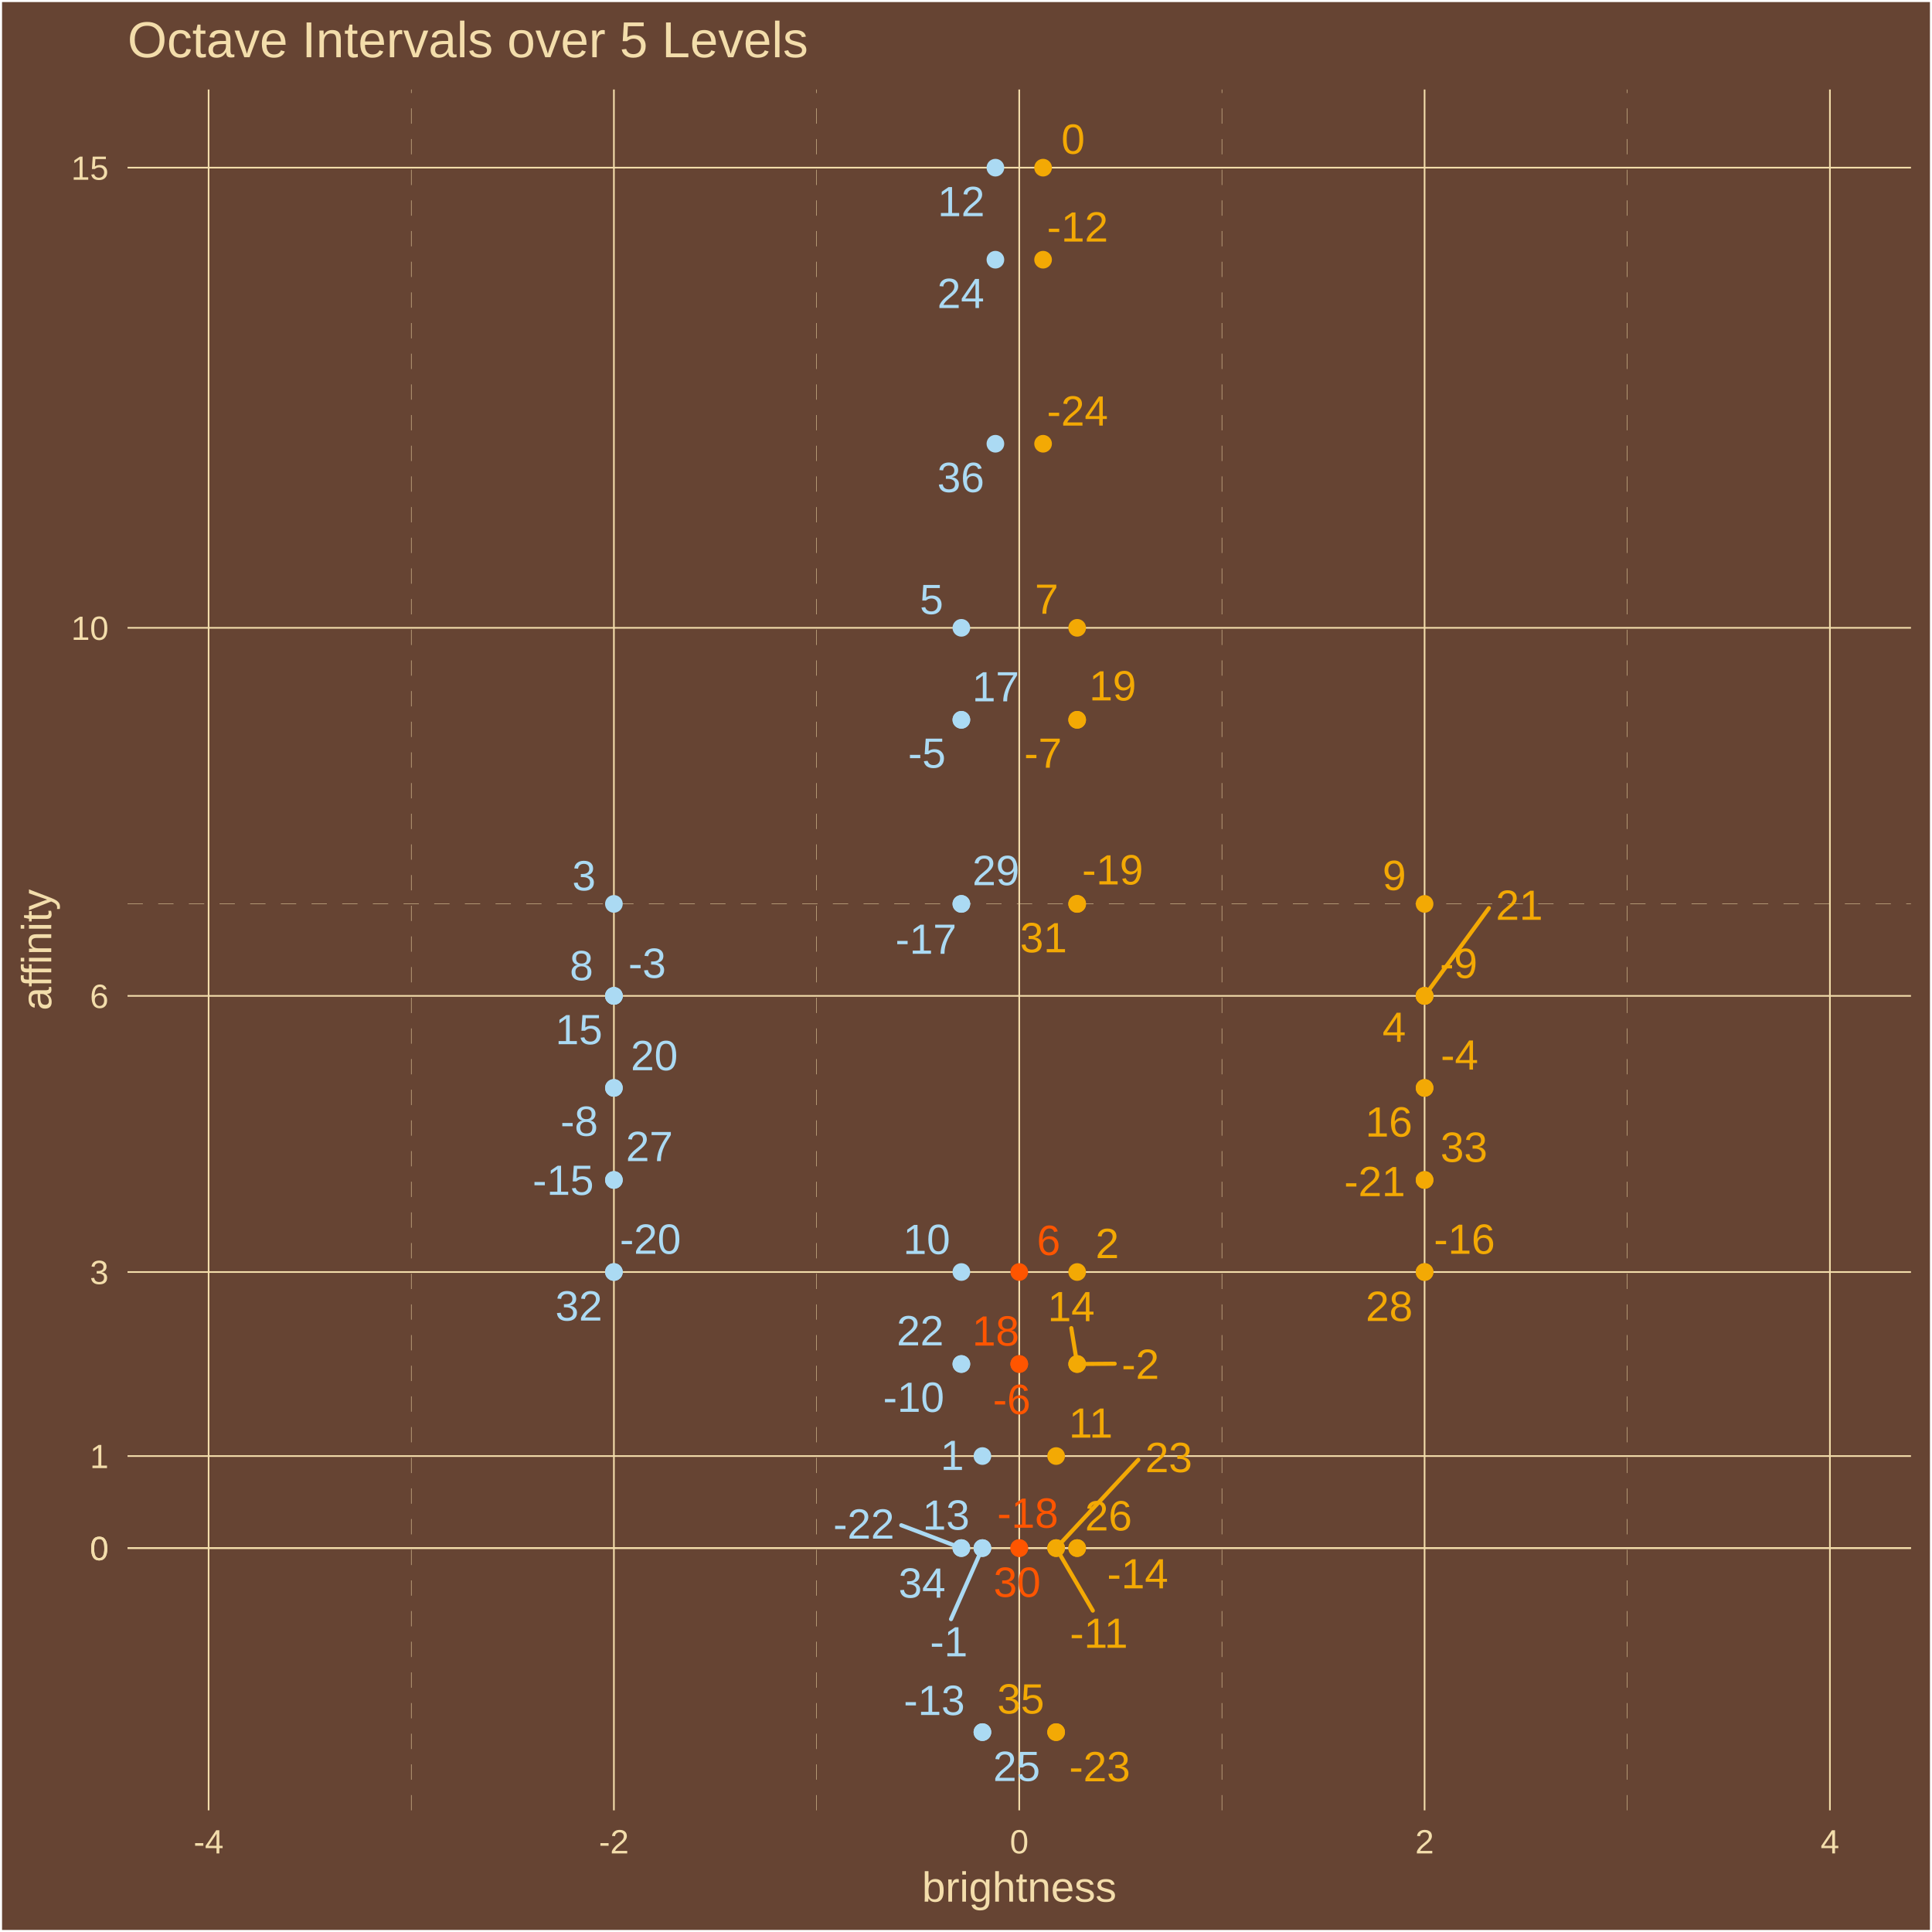
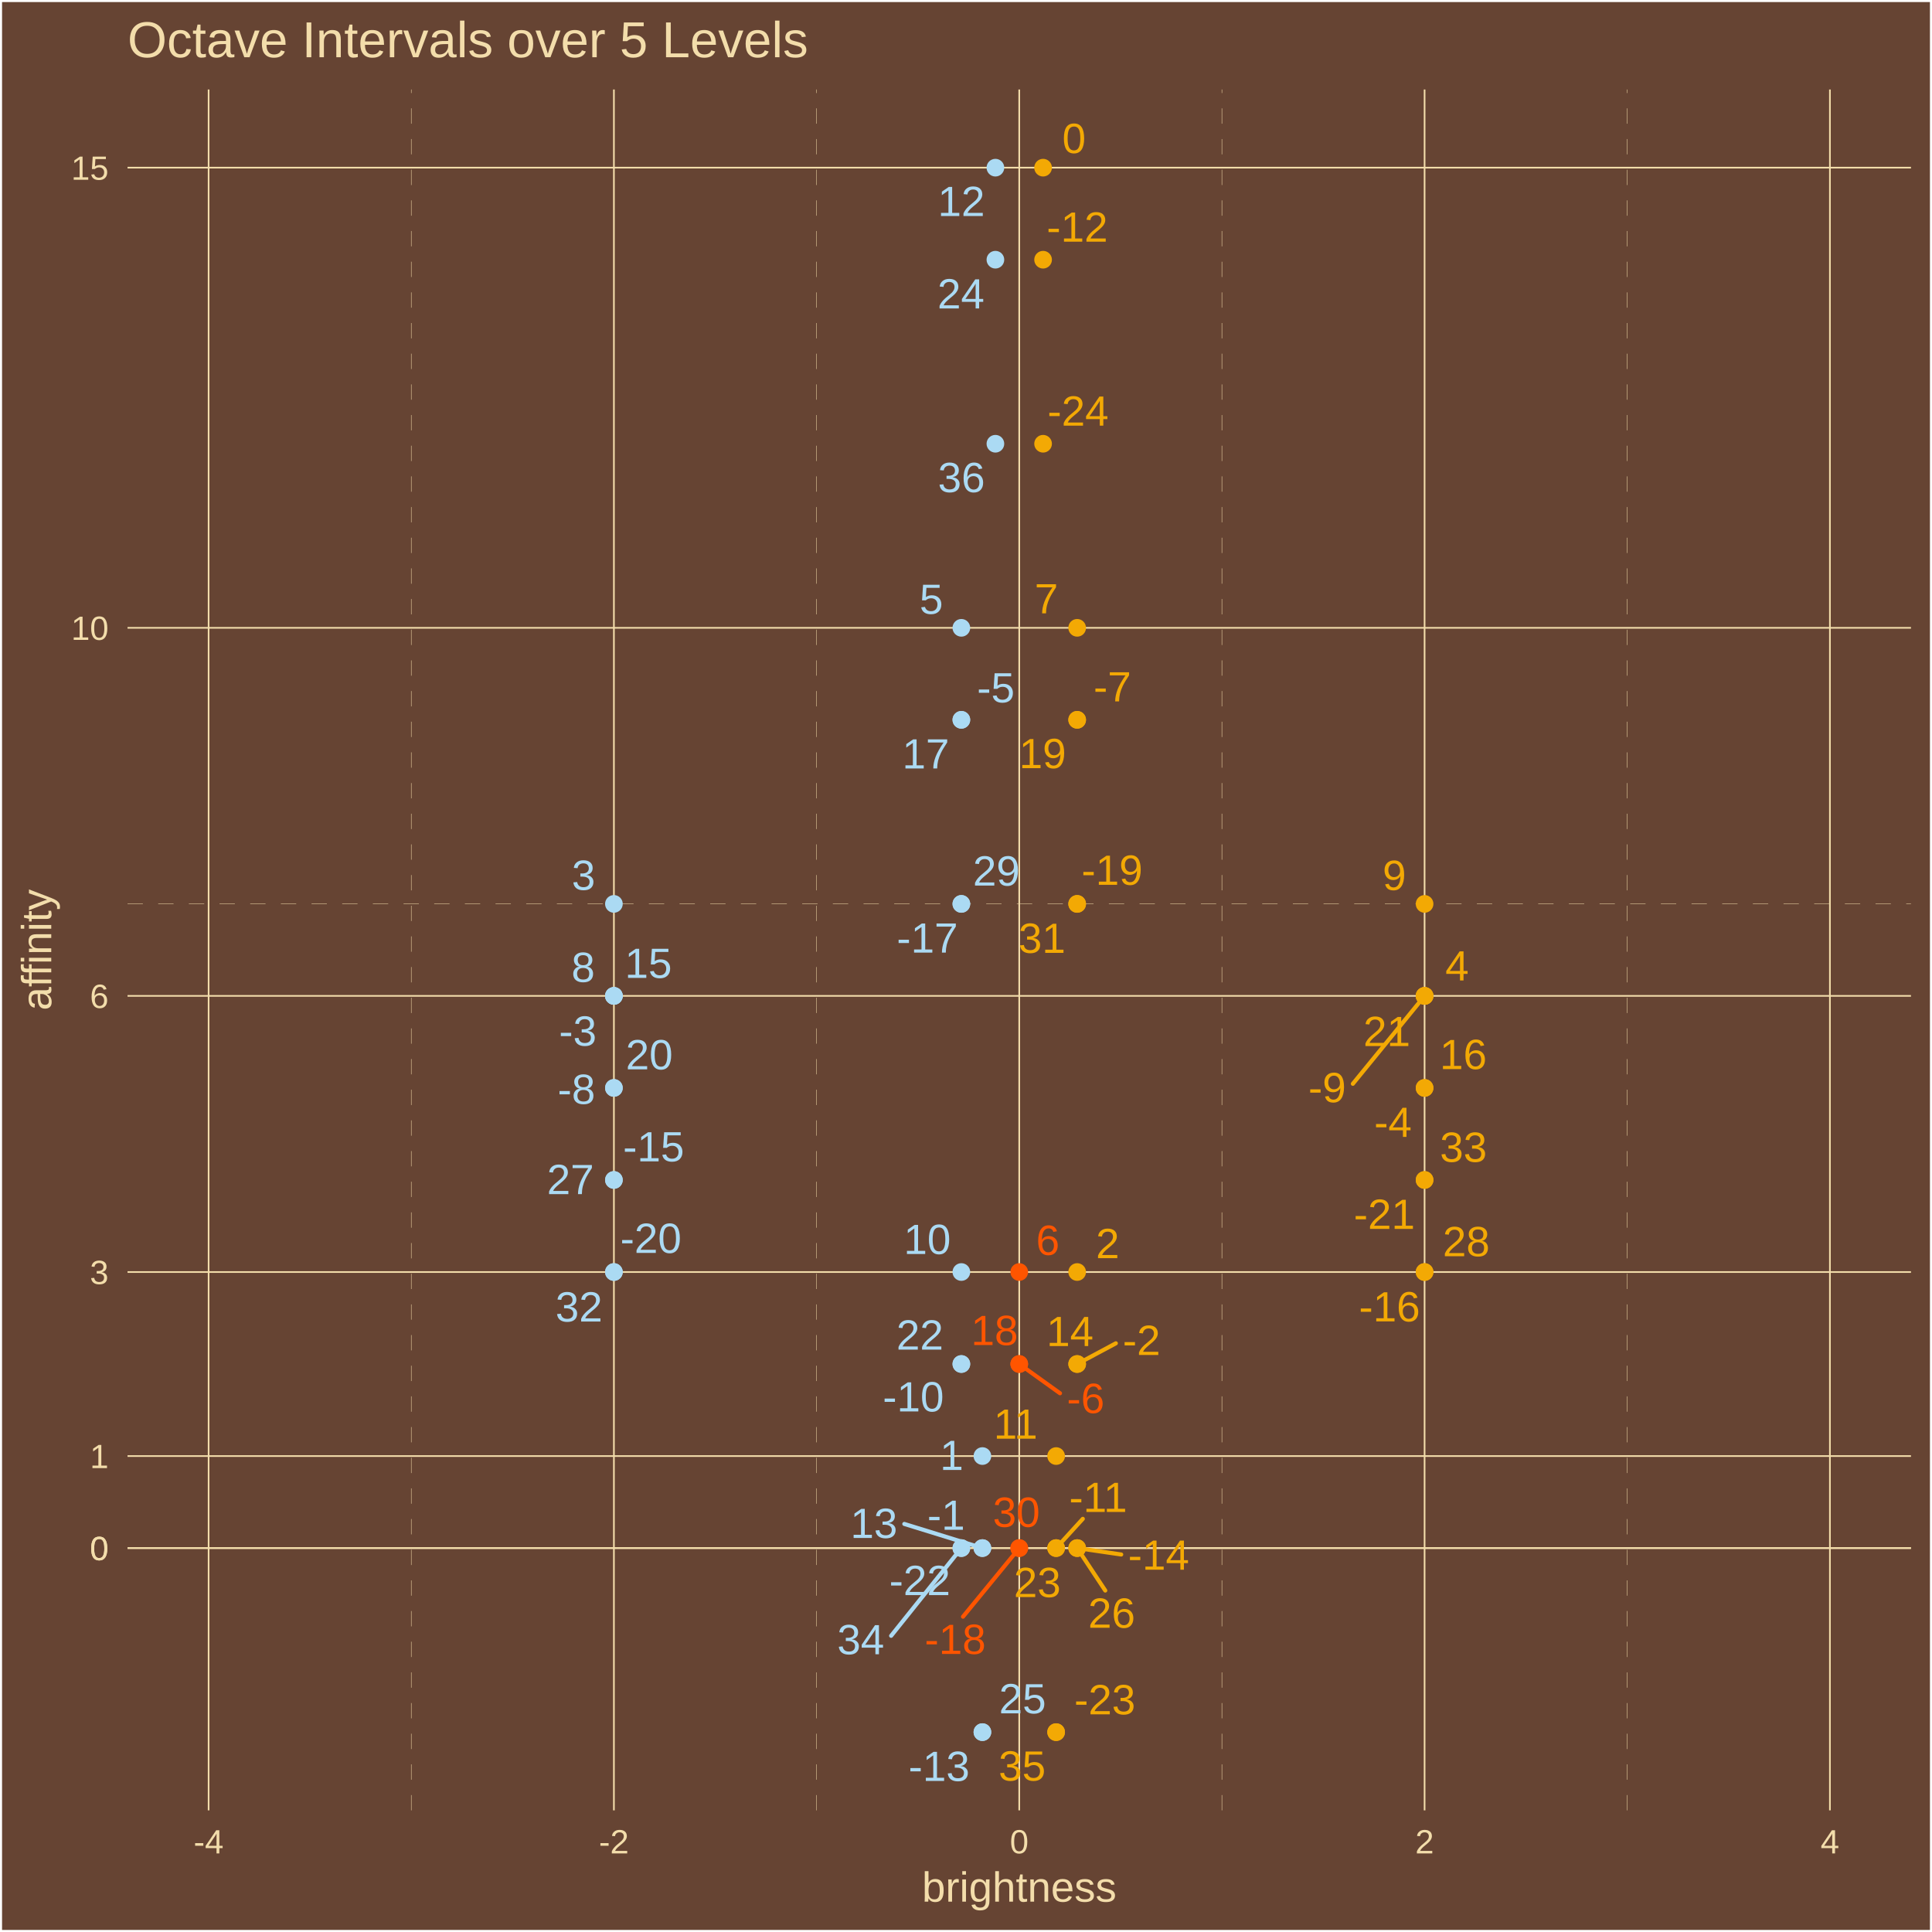
<svg xmlns="http://www.w3.org/2000/svg" class="svglite" width="504.00pt" height="504.00pt" viewBox="0 0 504.00 504.00">
  <defs>
    <style type="text/css">
    .svglite line, .svglite polyline, .svglite polygon, .svglite path, .svglite rect, .svglite circle {
      fill: none;
      stroke: #000000;
      stroke-linecap: round;
      stroke-linejoin: round;
      stroke-miterlimit: 10.00;
    }
    .svglite text {
      white-space: pre;
    }
  </style>
  </defs>
  <rect width="100%" height="100%" style="stroke: none; fill: #664433;" />
  <defs>
    <clipPath id="cpMC4wMHw1MDQuMDB8MC4wMHw1MDQuMDA=">
      <rect x="0.00" y="0.00" width="504.00" height="504.00" />
    </clipPath>
  </defs>
  <g clip-path="url(#cpMC4wMHw1MDQuMDB8MC4wMHw1MDQuMDA=)">
    <rect x="0.00" y="0" width="504.00" height="504.00" style="stroke-width: 1.07; stroke: #FFFFFF; fill: #664433;" />
  </g>
  <defs>
    <clipPath id="cpMzMuMjd8NDk4LjUyfDIzLjM0fDQ3Mi4yNw==">
      <rect x="33.27" y="23.34" width="465.25" height="448.93" />
    </clipPath>
  </defs>
  <g clip-path="url(#cpMzMuMjd8NDk4LjUyfDIzLjM0fDQ3Mi4yNw==)">
    <rect x="33.27" y="23.34" width="465.25" height="448.93" style="stroke-width: 1.07; stroke: none; fill: #664433;" />
    <polyline points="33.27,235.80 498.52,235.80 " style="stroke-width: 0.11; stroke: #F3DDAB; stroke-dasharray: 4.00,4.00; stroke-linecap: butt;" />
    <polyline points="107.29,472.27 107.29,23.34 " style="stroke-width: 0.11; stroke: #F3DDAB; stroke-dasharray: 4.00,4.00; stroke-linecap: butt;" />
    <polyline points="213.02,472.27 213.02,23.34 " style="stroke-width: 0.11; stroke: #F3DDAB; stroke-dasharray: 4.00,4.00; stroke-linecap: butt;" />
    <polyline points="318.76,472.27 318.76,23.34 " style="stroke-width: 0.11; stroke: #F3DDAB; stroke-dasharray: 4.00,4.00; stroke-linecap: butt;" />
    <polyline points="424.50,472.27 424.50,23.34 " style="stroke-width: 0.11; stroke: #F3DDAB; stroke-dasharray: 4.00,4.00; stroke-linecap: butt;" />
    <polyline points="33.27,403.85 498.52,403.85 " style="stroke-width: 0.43; stroke: #F3DDAB; stroke-linecap: butt;" />
    <polyline points="33.27,403.85 498.52,403.85 " style="stroke-width: 0.43; stroke: #F3DDAB; stroke-linecap: butt;" />
    <polyline points="33.27,379.84 498.52,379.84 " style="stroke-width: 0.43; stroke: #F3DDAB; stroke-linecap: butt;" />
    <polyline points="33.27,331.83 498.52,331.83 " style="stroke-width: 0.43; stroke: #F3DDAB; stroke-linecap: butt;" />
    <polyline points="33.27,259.80 498.52,259.80 " style="stroke-width: 0.43; stroke: #F3DDAB; stroke-linecap: butt;" />
    <polyline points="33.27,163.78 498.52,163.78 " style="stroke-width: 0.43; stroke: #F3DDAB; stroke-linecap: butt;" />
    <polyline points="33.27,43.74 498.52,43.74 " style="stroke-width: 0.43; stroke: #F3DDAB; stroke-linecap: butt;" />
    <polyline points="54.42,472.27 54.42,23.34 " style="stroke-width: 0.43; stroke: #F3DDAB; stroke-linecap: butt;" />
    <polyline points="160.15,472.27 160.15,23.34 " style="stroke-width: 0.43; stroke: #F3DDAB; stroke-linecap: butt;" />
    <polyline points="265.89,472.27 265.89,23.34 " style="stroke-width: 0.43; stroke: #F3DDAB; stroke-linecap: butt;" />
    <polyline points="371.63,472.27 371.63,23.34 " style="stroke-width: 0.43; stroke: #F3DDAB; stroke-linecap: butt;" />
    <polyline points="477.37,472.27 477.37,23.34 " style="stroke-width: 0.43; stroke: #F3DDAB; stroke-linecap: butt;" />
    <circle cx="272.11" cy="115.76" r="1.95" style="stroke-width: 0.71; stroke: #F3A904; fill: #F3A904;" />
    <circle cx="275.51" cy="451.86" r="1.95" style="stroke-width: 0.71; stroke: #F3A904; fill: #F3A904;" />
    <circle cx="250.79" cy="403.85" r="1.95" style="stroke-width: 0.71; stroke: #ABDAF3; fill: #ABDAF3;" />
    <circle cx="371.63" cy="307.82" r="1.95" style="stroke-width: 0.71; stroke: #F3A904; fill: #F3A904;" />
    <circle cx="160.15" cy="331.83" r="1.95" style="stroke-width: 0.71; stroke: #ABDAF3; fill: #ABDAF3;" />
    <circle cx="281.00" cy="235.80" r="1.95" style="stroke-width: 0.71; stroke: #F3A904; fill: #F3A904;" />
    <circle cx="265.89" cy="403.85" r="1.95" style="stroke-width: 0.71; stroke: #FF5500; fill: #FF5500;" />
    <circle cx="250.79" cy="235.80" r="1.95" style="stroke-width: 0.71; stroke: #ABDAF3; fill: #ABDAF3;" />
    <circle cx="371.63" cy="331.83" r="1.95" style="stroke-width: 0.71; stroke: #F3A904; fill: #F3A904;" />
    <circle cx="160.15" cy="307.82" r="1.95" style="stroke-width: 0.71; stroke: #ABDAF3; fill: #ABDAF3;" />
    <circle cx="281.00" cy="403.85" r="1.95" style="stroke-width: 0.71; stroke: #F3A904; fill: #F3A904;" />
    <circle cx="256.28" cy="451.86" r="1.95" style="stroke-width: 0.71; stroke: #ABDAF3; fill: #ABDAF3;" />
    <circle cx="272.11" cy="67.75" r="1.95" style="stroke-width: 0.71; stroke: #F3A904; fill: #F3A904;" />
    <circle cx="275.51" cy="403.85" r="1.95" style="stroke-width: 0.71; stroke: #F3A904; fill: #F3A904;" />
    <circle cx="250.79" cy="355.83" r="1.95" style="stroke-width: 0.71; stroke: #ABDAF3; fill: #ABDAF3;" />
    <circle cx="371.63" cy="259.80" r="1.95" style="stroke-width: 0.71; stroke: #F3A904; fill: #F3A904;" />
    <circle cx="160.15" cy="283.81" r="1.95" style="stroke-width: 0.71; stroke: #ABDAF3; fill: #ABDAF3;" />
    <circle cx="281.00" cy="187.78" r="1.95" style="stroke-width: 0.71; stroke: #F3A904; fill: #F3A904;" />
    <circle cx="265.89" cy="355.83" r="1.95" style="stroke-width: 0.71; stroke: #FF5500; fill: #FF5500;" />
    <circle cx="250.79" cy="187.78" r="1.95" style="stroke-width: 0.71; stroke: #ABDAF3; fill: #ABDAF3;" />
    <circle cx="371.63" cy="283.81" r="1.95" style="stroke-width: 0.71; stroke: #F3A904; fill: #F3A904;" />
    <circle cx="160.15" cy="259.80" r="1.95" style="stroke-width: 0.71; stroke: #ABDAF3; fill: #ABDAF3;" />
    <circle cx="281.00" cy="355.83" r="1.95" style="stroke-width: 0.71; stroke: #F3A904; fill: #F3A904;" />
    <circle cx="256.28" cy="403.85" r="1.95" style="stroke-width: 0.71; stroke: #ABDAF3; fill: #ABDAF3;" />
    <circle cx="272.11" cy="43.74" r="1.95" style="stroke-width: 0.71; stroke: #F3A904; fill: #F3A904;" />
    <circle cx="256.28" cy="379.84" r="1.95" style="stroke-width: 0.71; stroke: #ABDAF3; fill: #ABDAF3;" />
    <circle cx="281.00" cy="331.83" r="1.95" style="stroke-width: 0.71; stroke: #F3A904; fill: #F3A904;" />
    <circle cx="160.15" cy="235.80" r="1.95" style="stroke-width: 0.71; stroke: #ABDAF3; fill: #ABDAF3;" />
    <circle cx="371.63" cy="259.80" r="1.95" style="stroke-width: 0.71; stroke: #F3A904; fill: #F3A904;" />
    <circle cx="250.79" cy="163.78" r="1.95" style="stroke-width: 0.71; stroke: #ABDAF3; fill: #ABDAF3;" />
    <circle cx="265.89" cy="331.83" r="1.95" style="stroke-width: 0.71; stroke: #FF5500; fill: #FF5500;" />
    <circle cx="281.00" cy="163.78" r="1.95" style="stroke-width: 0.71; stroke: #F3A904; fill: #F3A904;" />
    <circle cx="160.15" cy="259.80" r="1.95" style="stroke-width: 0.71; stroke: #ABDAF3; fill: #ABDAF3;" />
    <circle cx="371.63" cy="235.80" r="1.95" style="stroke-width: 0.71; stroke: #F3A904; fill: #F3A904;" />
    <circle cx="250.79" cy="331.83" r="1.95" style="stroke-width: 0.71; stroke: #ABDAF3; fill: #ABDAF3;" />
    <circle cx="275.51" cy="379.84" r="1.95" style="stroke-width: 0.71; stroke: #F3A904; fill: #F3A904;" />
    <circle cx="259.67" cy="43.74" r="1.95" style="stroke-width: 0.71; stroke: #ABDAF3; fill: #ABDAF3;" />
    <circle cx="256.28" cy="403.85" r="1.95" style="stroke-width: 0.71; stroke: #ABDAF3; fill: #ABDAF3;" />
    <circle cx="281.00" cy="355.83" r="1.95" style="stroke-width: 0.71; stroke: #F3A904; fill: #F3A904;" />
    <circle cx="160.15" cy="259.80" r="1.95" style="stroke-width: 0.71; stroke: #ABDAF3; fill: #ABDAF3;" />
    <circle cx="371.63" cy="283.81" r="1.95" style="stroke-width: 0.71; stroke: #F3A904; fill: #F3A904;" />
    <circle cx="250.79" cy="187.78" r="1.95" style="stroke-width: 0.71; stroke: #ABDAF3; fill: #ABDAF3;" />
    <circle cx="265.89" cy="355.83" r="1.95" style="stroke-width: 0.71; stroke: #FF5500; fill: #FF5500;" />
    <circle cx="281.00" cy="187.78" r="1.95" style="stroke-width: 0.71; stroke: #F3A904; fill: #F3A904;" />
    <circle cx="160.15" cy="283.81" r="1.95" style="stroke-width: 0.71; stroke: #ABDAF3; fill: #ABDAF3;" />
    <circle cx="371.63" cy="259.80" r="1.95" style="stroke-width: 0.71; stroke: #F3A904; fill: #F3A904;" />
    <circle cx="250.79" cy="355.83" r="1.95" style="stroke-width: 0.71; stroke: #ABDAF3; fill: #ABDAF3;" />
    <circle cx="275.51" cy="403.85" r="1.95" style="stroke-width: 0.71; stroke: #F3A904; fill: #F3A904;" />
    <circle cx="259.67" cy="67.75" r="1.95" style="stroke-width: 0.71; stroke: #ABDAF3; fill: #ABDAF3;" />
    <circle cx="256.28" cy="451.86" r="1.95" style="stroke-width: 0.71; stroke: #ABDAF3; fill: #ABDAF3;" />
    <circle cx="281.00" cy="403.85" r="1.95" style="stroke-width: 0.71; stroke: #F3A904; fill: #F3A904;" />
    <circle cx="160.15" cy="307.82" r="1.95" style="stroke-width: 0.71; stroke: #ABDAF3; fill: #ABDAF3;" />
    <circle cx="371.63" cy="331.83" r="1.95" style="stroke-width: 0.71; stroke: #F3A904; fill: #F3A904;" />
    <circle cx="250.79" cy="235.80" r="1.95" style="stroke-width: 0.71; stroke: #ABDAF3; fill: #ABDAF3;" />
    <circle cx="265.89" cy="403.85" r="1.95" style="stroke-width: 0.71; stroke: #FF5500; fill: #FF5500;" />
    <circle cx="281.00" cy="235.80" r="1.95" style="stroke-width: 0.71; stroke: #F3A904; fill: #F3A904;" />
    <circle cx="160.15" cy="331.83" r="1.95" style="stroke-width: 0.71; stroke: #ABDAF3; fill: #ABDAF3;" />
    <circle cx="371.63" cy="307.82" r="1.95" style="stroke-width: 0.71; stroke: #F3A904; fill: #F3A904;" />
    <circle cx="250.79" cy="403.85" r="1.95" style="stroke-width: 0.71; stroke: #ABDAF3; fill: #ABDAF3;" />
    <circle cx="275.51" cy="451.86" r="1.95" style="stroke-width: 0.71; stroke: #F3A904; fill: #F3A904;" />
    <circle cx="259.67" cy="115.76" r="1.95" style="stroke-width: 0.71; stroke: #ABDAF3; fill: #ABDAF3;" />
-     <line x1="235.12" y1="397.89" x2="249.73" y2="403.44" style="stroke-width: 1.07; stroke: #ABDAF3;" />
-     <line x1="285.08" y1="420.16" x2="276.07" y2="404.80" style="stroke-width: 1.07; stroke: #F3A904;" />
-     <line x1="290.79" y1="355.75" x2="282.14" y2="355.82" style="stroke-width: 1.07; stroke: #F3A904;" />
-     <line x1="248.09" y1="422.39" x2="255.83" y2="404.86" style="stroke-width: 1.07; stroke: #ABDAF3;" />
-     <line x1="279.47" y1="346.46" x2="280.82" y2="354.74" style="stroke-width: 1.07; stroke: #F3A904;" />
-     <line x1="388.40" y1="236.91" x2="372.29" y2="258.90" style="stroke-width: 1.07; stroke: #F3A904;" />
-     <line x1="296.95" y1="380.82" x2="276.27" y2="403.03" style="stroke-width: 1.07; stroke: #F3A904;" />
-     <text x="281.09" y="111.02" text-anchor="middle" style="font-size: 11.04px;fill: #F3A904; font-family: &quot;Arial&quot;;" textLength="15.94px" lengthAdjust="spacingAndGlyphs">-24</text>
-     <text x="286.88" y="464.69" text-anchor="middle" style="font-size: 11.04px;fill: #F3A904; font-family: &quot;Arial&quot;;" textLength="15.94px" lengthAdjust="spacingAndGlyphs">-23</text>
-     <text x="225.35" y="401.39" text-anchor="middle" style="font-size: 11.04px;fill: #ABDAF3; font-family: &quot;Arial&quot;;" textLength="15.94px" lengthAdjust="spacingAndGlyphs">-22</text>
-     <text x="358.63" y="312.04" text-anchor="middle" style="font-size: 11.04px;fill: #F3A904; font-family: &quot;Arial&quot;;" textLength="15.94px" lengthAdjust="spacingAndGlyphs">-21</text>
-     <text x="169.66" y="327.07" text-anchor="middle" style="font-size: 11.04px;fill: #ABDAF3; font-family: &quot;Arial&quot;;" textLength="15.94px" lengthAdjust="spacingAndGlyphs">-20</text>
-     <text x="290.25" y="230.72" text-anchor="middle" style="font-size: 11.04px;fill: #F3A904; font-family: &quot;Arial&quot;;" textLength="15.94px" lengthAdjust="spacingAndGlyphs">-19</text>
-     <text x="268.12" y="398.54" text-anchor="middle" style="font-size: 11.04px;fill: #FF5500; font-family: &quot;Arial&quot;;" textLength="15.94px" lengthAdjust="spacingAndGlyphs">-18</text>
-     <text x="241.56" y="248.81" text-anchor="middle" style="font-size: 11.04px;fill: #ABDAF3; font-family: &quot;Arial&quot;;" textLength="15.94px" lengthAdjust="spacingAndGlyphs">-17</text>
-     <text x="382.03" y="327.08" text-anchor="middle" style="font-size: 11.04px;fill: #F3A904; font-family: &quot;Arial&quot;;" textLength="15.94px" lengthAdjust="spacingAndGlyphs">-16</text>
-     <text x="146.92" y="311.70" text-anchor="middle" style="font-size: 11.04px;fill: #ABDAF3; font-family: &quot;Arial&quot;;" textLength="15.94px" lengthAdjust="spacingAndGlyphs">-15</text>
-     <text x="296.79" y="414.35" text-anchor="middle" style="font-size: 11.04px;fill: #F3A904; font-family: &quot;Arial&quot;;" textLength="15.94px" lengthAdjust="spacingAndGlyphs">-14</text>
-     <text x="243.73" y="447.39" text-anchor="middle" style="font-size: 11.04px;fill: #ABDAF3; font-family: &quot;Arial&quot;;" textLength="15.94px" lengthAdjust="spacingAndGlyphs">-13</text>
-     <text x="281.11" y="63.02" text-anchor="middle" style="font-size: 11.04px;fill: #F3A904; font-family: &quot;Arial&quot;;" textLength="15.94px" lengthAdjust="spacingAndGlyphs">-12</text>
-     <text x="286.66" y="429.87" text-anchor="middle" style="font-size: 11.04px;fill: #F3A904; font-family: &quot;Arial&quot;;" textLength="15.94px" lengthAdjust="spacingAndGlyphs">-11</text>
-     <text x="238.35" y="368.31" text-anchor="middle" style="font-size: 11.04px;fill: #ABDAF3; font-family: &quot;Arial&quot;;" textLength="15.94px" lengthAdjust="spacingAndGlyphs">-10</text>
-     <text x="380.52" y="255.13" text-anchor="middle" style="font-size: 11.04px;fill: #F3A904; font-family: &quot;Arial&quot;;" textLength="9.81px" lengthAdjust="spacingAndGlyphs">-9</text>
-     <text x="151.11" y="296.31" text-anchor="middle" style="font-size: 11.04px;fill: #ABDAF3; font-family: &quot;Arial&quot;;" textLength="9.81px" lengthAdjust="spacingAndGlyphs">-8</text>
-     <text x="272.09" y="200.29" text-anchor="middle" style="font-size: 11.04px;fill: #F3A904; font-family: &quot;Arial&quot;;" textLength="9.81px" lengthAdjust="spacingAndGlyphs">-7</text>
-     <text x="263.94" y="368.89" text-anchor="middle" style="font-size: 11.04px;fill: #FF5500; font-family: &quot;Arial&quot;;" textLength="9.81px" lengthAdjust="spacingAndGlyphs">-6</text>
-     <text x="241.80" y="200.28" text-anchor="middle" style="font-size: 11.04px;fill: #ABDAF3; font-family: &quot;Arial&quot;;" textLength="9.81px" lengthAdjust="spacingAndGlyphs">-5</text>
-     <text x="380.74" y="279.03" text-anchor="middle" style="font-size: 11.04px;fill: #F3A904; font-family: &quot;Arial&quot;;" textLength="9.81px" lengthAdjust="spacingAndGlyphs">-4</text>
-     <text x="168.83" y="255.09" text-anchor="middle" style="font-size: 11.04px;fill: #ABDAF3; font-family: &quot;Arial&quot;;" textLength="9.81px" lengthAdjust="spacingAndGlyphs">-3</text>
-     <text x="297.50" y="359.71" text-anchor="middle" style="font-size: 11.04px;fill: #F3A904; font-family: &quot;Arial&quot;;" textLength="9.81px" lengthAdjust="spacingAndGlyphs">-2</text>
-     <text x="247.52" y="432.10" text-anchor="middle" style="font-size: 11.04px;fill: #ABDAF3; font-family: &quot;Arial&quot;;" textLength="9.81px" lengthAdjust="spacingAndGlyphs">-1</text>
-     <text x="279.93" y="40.12" text-anchor="middle" style="font-size: 11.04px;fill: #F3A904; font-family: &quot;Arial&quot;;" textLength="6.13px" lengthAdjust="spacingAndGlyphs">0</text>
-     <text x="248.41" y="383.47" text-anchor="middle" style="font-size: 11.04px;fill: #ABDAF3; font-family: &quot;Arial&quot;;" textLength="6.13px" lengthAdjust="spacingAndGlyphs">1</text>
-     <text x="288.85" y="328.20" text-anchor="middle" style="font-size: 11.04px;fill: #F3A904; font-family: &quot;Arial&quot;;" textLength="6.13px" lengthAdjust="spacingAndGlyphs">2</text>
-     <text x="152.34" y="232.27" text-anchor="middle" style="font-size: 11.04px;fill: #ABDAF3; font-family: &quot;Arial&quot;;" textLength="6.13px" lengthAdjust="spacingAndGlyphs">3</text>
-     <text x="363.70" y="271.79" text-anchor="middle" style="font-size: 11.04px;fill: #F3A904; font-family: &quot;Arial&quot;;" textLength="6.13px" lengthAdjust="spacingAndGlyphs">4</text>
-     <text x="243.01" y="160.19" text-anchor="middle" style="font-size: 11.04px;fill: #ABDAF3; font-family: &quot;Arial&quot;;" textLength="6.13px" lengthAdjust="spacingAndGlyphs">5</text>
-     <text x="273.55" y="327.39" text-anchor="middle" style="font-size: 11.04px;fill: #FF5500; font-family: &quot;Arial&quot;;" textLength="6.13px" lengthAdjust="spacingAndGlyphs">6</text>
-     <text x="273.03" y="160.11" text-anchor="middle" style="font-size: 11.04px;fill: #F3A904; font-family: &quot;Arial&quot;;" textLength="6.13px" lengthAdjust="spacingAndGlyphs">7</text>
-     <text x="151.69" y="255.72" text-anchor="middle" style="font-size: 11.04px;fill: #ABDAF3; font-family: &quot;Arial&quot;;" textLength="6.13px" lengthAdjust="spacingAndGlyphs">8</text>
-     <text x="363.73" y="232.19" text-anchor="middle" style="font-size: 11.04px;fill: #F3A904; font-family: &quot;Arial&quot;;" textLength="6.13px" lengthAdjust="spacingAndGlyphs">9</text>
-     <text x="241.74" y="327.13" text-anchor="middle" style="font-size: 11.04px;fill: #ABDAF3; font-family: &quot;Arial&quot;;" textLength="12.27px" lengthAdjust="spacingAndGlyphs">10</text>
-     <text x="284.55" y="375.04" text-anchor="middle" style="font-size: 11.04px;fill: #F3A904; font-family: &quot;Arial&quot;;" textLength="12.27px" lengthAdjust="spacingAndGlyphs">11</text>
-     <text x="250.75" y="56.39" text-anchor="middle" style="font-size: 11.04px;fill: #ABDAF3; font-family: &quot;Arial&quot;;" textLength="12.27px" lengthAdjust="spacingAndGlyphs">12</text>
-     <text x="246.80" y="399.05" text-anchor="middle" style="font-size: 11.04px;fill: #ABDAF3; font-family: &quot;Arial&quot;;" textLength="12.27px" lengthAdjust="spacingAndGlyphs">13</text>
-     <text x="279.45" y="344.66" text-anchor="middle" style="font-size: 11.04px;fill: #F3A904; font-family: &quot;Arial&quot;;" textLength="12.27px" lengthAdjust="spacingAndGlyphs">14</text>
-     <text x="151.02" y="272.41" text-anchor="middle" style="font-size: 11.04px;fill: #ABDAF3; font-family: &quot;Arial&quot;;" textLength="12.27px" lengthAdjust="spacingAndGlyphs">15</text>
-     <text x="362.31" y="296.50" text-anchor="middle" style="font-size: 11.04px;fill: #F3A904; font-family: &quot;Arial&quot;;" textLength="12.27px" lengthAdjust="spacingAndGlyphs">16</text>
-     <text x="259.74" y="182.95" text-anchor="middle" style="font-size: 11.04px;fill: #ABDAF3; font-family: &quot;Arial&quot;;" textLength="12.27px" lengthAdjust="spacingAndGlyphs">17</text>
-     <text x="259.75" y="351.02" text-anchor="middle" style="font-size: 11.04px;fill: #FF5500; font-family: &quot;Arial&quot;;" textLength="12.27px" lengthAdjust="spacingAndGlyphs">18</text>
-     <text x="290.27" y="182.72" text-anchor="middle" style="font-size: 11.04px;fill: #F3A904; font-family: &quot;Arial&quot;;" textLength="12.27px" lengthAdjust="spacingAndGlyphs">19</text>
-     <text x="170.68" y="279.19" text-anchor="middle" style="font-size: 11.04px;fill: #ABDAF3; font-family: &quot;Arial&quot;;" textLength="12.27px" lengthAdjust="spacingAndGlyphs">20</text>
-     <text x="396.34" y="239.96" text-anchor="middle" style="font-size: 11.04px;fill: #F3A904; font-family: &quot;Arial&quot;;" textLength="12.27px" lengthAdjust="spacingAndGlyphs">21</text>
-     <text x="240.05" y="350.96" text-anchor="middle" style="font-size: 11.04px;fill: #ABDAF3; font-family: &quot;Arial&quot;;" textLength="12.27px" lengthAdjust="spacingAndGlyphs">22</text>
-     <text x="304.88" y="384.03" text-anchor="middle" style="font-size: 11.04px;fill: #F3A904; font-family: &quot;Arial&quot;;" textLength="12.27px" lengthAdjust="spacingAndGlyphs">23</text>
-     <text x="250.64" y="80.36" text-anchor="middle" style="font-size: 11.04px;fill: #ABDAF3; font-family: &quot;Arial&quot;;" textLength="12.27px" lengthAdjust="spacingAndGlyphs">24</text>
-     <text x="265.21" y="464.60" text-anchor="middle" style="font-size: 11.04px;fill: #ABDAF3; font-family: &quot;Arial&quot;;" textLength="12.27px" lengthAdjust="spacingAndGlyphs">25</text>
-     <text x="289.17" y="399.24" text-anchor="middle" style="font-size: 11.04px;fill: #F3A904; font-family: &quot;Arial&quot;;" textLength="12.27px" lengthAdjust="spacingAndGlyphs">26</text>
-     <text x="169.41" y="302.90" text-anchor="middle" style="font-size: 11.04px;fill: #ABDAF3; font-family: &quot;Arial&quot;;" textLength="12.27px" lengthAdjust="spacingAndGlyphs">27</text>
-     <text x="362.40" y="344.60" text-anchor="middle" style="font-size: 11.04px;fill: #F3A904; font-family: &quot;Arial&quot;;" textLength="12.27px" lengthAdjust="spacingAndGlyphs">28</text>
-     <text x="259.80" y="230.91" text-anchor="middle" style="font-size: 11.04px;fill: #ABDAF3; font-family: &quot;Arial&quot;;" textLength="12.27px" lengthAdjust="spacingAndGlyphs">29</text>
-     <text x="265.33" y="416.57" text-anchor="middle" style="font-size: 11.04px;fill: #FF5500; font-family: &quot;Arial&quot;;" textLength="12.27px" lengthAdjust="spacingAndGlyphs">30</text>
-     <text x="272.22" y="248.42" text-anchor="middle" style="font-size: 11.04px;fill: #F3A904; font-family: &quot;Arial&quot;;" textLength="12.27px" lengthAdjust="spacingAndGlyphs">31</text>
-     <text x="151.00" y="344.50" text-anchor="middle" style="font-size: 11.04px;fill: #ABDAF3; font-family: &quot;Arial&quot;;" textLength="12.27px" lengthAdjust="spacingAndGlyphs">32</text>
-     <text x="381.90" y="303.09" text-anchor="middle" style="font-size: 11.04px;fill: #F3A904; font-family: &quot;Arial&quot;;" textLength="12.27px" lengthAdjust="spacingAndGlyphs">33</text>
-     <text x="240.53" y="416.78" text-anchor="middle" style="font-size: 11.04px;fill: #ABDAF3; font-family: &quot;Arial&quot;;" textLength="12.27px" lengthAdjust="spacingAndGlyphs">34</text>
-     <text x="266.28" y="447.01" text-anchor="middle" style="font-size: 11.04px;fill: #F3A904; font-family: &quot;Arial&quot;;" textLength="12.27px" lengthAdjust="spacingAndGlyphs">35</text>
-     <text x="250.64" y="128.37" text-anchor="middle" style="font-size: 11.04px;fill: #ABDAF3; font-family: &quot;Arial&quot;;" textLength="12.27px" lengthAdjust="spacingAndGlyphs">36</text>
+     <line x1="251.22" y1="421.74" x2="265.19" y2="404.71" style="stroke-width: 1.07; stroke: #FF5500;" />
+     <line x1="292.49" y1="405.52" x2="282.13" y2="404.01" style="stroke-width: 1.07; stroke: #F3A904;" />
+     <line x1="282.47" y1="396.22" x2="276.26" y2="403.02" style="stroke-width: 1.07; stroke: #F3A904;" />
+     <line x1="352.92" y1="282.73" x2="370.93" y2="260.67" style="stroke-width: 1.07; stroke: #F3A904;" />
+     <line x1="276.52" y1="363.46" x2="266.81" y2="356.49" style="stroke-width: 1.07; stroke: #FF5500;" />
+     <line x1="291.09" y1="350.43" x2="282.00" y2="355.30" style="stroke-width: 1.07; stroke: #F3A904;" />
+     <line x1="235.91" y1="397.55" x2="255.19" y2="403.51" style="stroke-width: 1.07; stroke: #ABDAF3;" />
+     <line x1="288.33" y1="414.92" x2="281.61" y2="404.77" style="stroke-width: 1.07; stroke: #F3A904;" />
+     <line x1="232.47" y1="426.73" x2="250.09" y2="404.72" style="stroke-width: 1.07; stroke: #ABDAF3;" />
+     <text x="281.23" y="111.05" text-anchor="middle" style="font-size: 11.04px;fill: #F3A904; font-family: &quot;Arial&quot;;" textLength="15.94px" lengthAdjust="spacingAndGlyphs">-24</text>
+     <text x="288.22" y="447.21" text-anchor="middle" style="font-size: 11.04px;fill: #F3A904; font-family: &quot;Arial&quot;;" textLength="15.94px" lengthAdjust="spacingAndGlyphs">-23</text>
+     <text x="239.95" y="416.12" text-anchor="middle" style="font-size: 11.04px;fill: #ABDAF3; font-family: &quot;Arial&quot;;" textLength="15.94px" lengthAdjust="spacingAndGlyphs">-22</text>
+     <text x="361.14" y="320.58" text-anchor="middle" style="font-size: 11.04px;fill: #F3A904; font-family: &quot;Arial&quot;;" textLength="15.94px" lengthAdjust="spacingAndGlyphs">-21</text>
+     <text x="169.79" y="326.85" text-anchor="middle" style="font-size: 11.04px;fill: #ABDAF3; font-family: &quot;Arial&quot;;" textLength="15.94px" lengthAdjust="spacingAndGlyphs">-20</text>
+     <text x="290.11" y="230.81" text-anchor="middle" style="font-size: 11.04px;fill: #F3A904; font-family: &quot;Arial&quot;;" textLength="15.94px" lengthAdjust="spacingAndGlyphs">-19</text>
+     <text x="249.20" y="431.46" text-anchor="middle" style="font-size: 11.04px;fill: #FF5500; font-family: &quot;Arial&quot;;" textLength="15.94px" lengthAdjust="spacingAndGlyphs">-18</text>
+     <text x="241.91" y="248.51" text-anchor="middle" style="font-size: 11.04px;fill: #ABDAF3; font-family: &quot;Arial&quot;;" textLength="15.94px" lengthAdjust="spacingAndGlyphs">-17</text>
+     <text x="362.48" y="344.71" text-anchor="middle" style="font-size: 11.04px;fill: #F3A904; font-family: &quot;Arial&quot;;" textLength="15.94px" lengthAdjust="spacingAndGlyphs">-16</text>
+     <text x="170.50" y="302.96" text-anchor="middle" style="font-size: 11.04px;fill: #ABDAF3; font-family: &quot;Arial&quot;;" textLength="15.94px" lengthAdjust="spacingAndGlyphs">-15</text>
+     <text x="302.26" y="409.49" text-anchor="middle" style="font-size: 11.04px;fill: #F3A904; font-family: &quot;Arial&quot;;" textLength="15.94px" lengthAdjust="spacingAndGlyphs">-14</text>
+     <text x="244.98" y="464.59" text-anchor="middle" style="font-size: 11.04px;fill: #ABDAF3; font-family: &quot;Arial&quot;;" textLength="15.94px" lengthAdjust="spacingAndGlyphs">-13</text>
+     <text x="281.02" y="63.05" text-anchor="middle" style="font-size: 11.04px;fill: #F3A904; font-family: &quot;Arial&quot;;" textLength="15.94px" lengthAdjust="spacingAndGlyphs">-12</text>
+     <text x="286.47" y="394.42" text-anchor="middle" style="font-size: 11.04px;fill: #F3A904; font-family: &quot;Arial&quot;;" textLength="15.94px" lengthAdjust="spacingAndGlyphs">-11</text>
+     <text x="238.26" y="368.20" text-anchor="middle" style="font-size: 11.04px;fill: #ABDAF3; font-family: &quot;Arial&quot;;" textLength="15.94px" lengthAdjust="spacingAndGlyphs">-10</text>
+     <text x="346.22" y="287.53" text-anchor="middle" style="font-size: 11.04px;fill: #F3A904; font-family: &quot;Arial&quot;;" textLength="9.81px" lengthAdjust="spacingAndGlyphs">-9</text>
+     <text x="150.38" y="287.98" text-anchor="middle" style="font-size: 11.04px;fill: #ABDAF3; font-family: &quot;Arial&quot;;" textLength="9.81px" lengthAdjust="spacingAndGlyphs">-8</text>
+     <text x="290.18" y="182.97" text-anchor="middle" style="font-size: 11.04px;fill: #F3A904; font-family: &quot;Arial&quot;;" textLength="9.81px" lengthAdjust="spacingAndGlyphs">-7</text>
+     <text x="283.22" y="368.62" text-anchor="middle" style="font-size: 11.04px;fill: #FF5500; font-family: &quot;Arial&quot;;" textLength="9.81px" lengthAdjust="spacingAndGlyphs">-6</text>
+     <text x="259.78" y="183.23" text-anchor="middle" style="font-size: 11.04px;fill: #ABDAF3; font-family: &quot;Arial&quot;;" textLength="9.81px" lengthAdjust="spacingAndGlyphs">-5</text>
+     <text x="363.39" y="296.58" text-anchor="middle" style="font-size: 11.04px;fill: #F3A904; font-family: &quot;Arial&quot;;" textLength="9.81px" lengthAdjust="spacingAndGlyphs">-4</text>
+     <text x="150.73" y="272.79" text-anchor="middle" style="font-size: 11.04px;fill: #ABDAF3; font-family: &quot;Arial&quot;;" textLength="9.81px" lengthAdjust="spacingAndGlyphs">-3</text>
+     <text x="297.80" y="353.47" text-anchor="middle" style="font-size: 11.04px;fill: #F3A904; font-family: &quot;Arial&quot;;" textLength="9.81px" lengthAdjust="spacingAndGlyphs">-2</text>
+     <text x="246.81" y="399.07" text-anchor="middle" style="font-size: 11.04px;fill: #ABDAF3; font-family: &quot;Arial&quot;;" textLength="9.81px" lengthAdjust="spacingAndGlyphs">-1</text>
+     <text x="280.17" y="39.93" text-anchor="middle" style="font-size: 11.04px;fill: #F3A904; font-family: &quot;Arial&quot;;" textLength="6.13px" lengthAdjust="spacingAndGlyphs">0</text>
+     <text x="248.26" y="383.47" text-anchor="middle" style="font-size: 11.04px;fill: #ABDAF3; font-family: &quot;Arial&quot;;" textLength="6.13px" lengthAdjust="spacingAndGlyphs">1</text>
+     <text x="288.95" y="328.22" text-anchor="middle" style="font-size: 11.04px;fill: #F3A904; font-family: &quot;Arial&quot;;" textLength="6.13px" lengthAdjust="spacingAndGlyphs">2</text>
+     <text x="152.22" y="232.14" text-anchor="middle" style="font-size: 11.04px;fill: #ABDAF3; font-family: &quot;Arial&quot;;" textLength="6.13px" lengthAdjust="spacingAndGlyphs">3</text>
+     <text x="380.11" y="255.77" text-anchor="middle" style="font-size: 11.04px;fill: #F3A904; font-family: &quot;Arial&quot;;" textLength="6.13px" lengthAdjust="spacingAndGlyphs">4</text>
+     <text x="242.95" y="160.13" text-anchor="middle" style="font-size: 11.04px;fill: #ABDAF3; font-family: &quot;Arial&quot;;" textLength="6.13px" lengthAdjust="spacingAndGlyphs">5</text>
+     <text x="273.34" y="327.37" text-anchor="middle" style="font-size: 11.04px;fill: #FF5500; font-family: &quot;Arial&quot;;" textLength="6.13px" lengthAdjust="spacingAndGlyphs">6</text>
+     <text x="272.96" y="160.01" text-anchor="middle" style="font-size: 11.04px;fill: #F3A904; font-family: &quot;Arial&quot;;" textLength="6.13px" lengthAdjust="spacingAndGlyphs">7</text>
+     <text x="152.13" y="256.16" text-anchor="middle" style="font-size: 11.04px;fill: #ABDAF3; font-family: &quot;Arial&quot;;" textLength="6.13px" lengthAdjust="spacingAndGlyphs">8</text>
+     <text x="363.74" y="232.17" text-anchor="middle" style="font-size: 11.04px;fill: #F3A904; font-family: &quot;Arial&quot;;" textLength="6.13px" lengthAdjust="spacingAndGlyphs">9</text>
+     <text x="241.89" y="327.13" text-anchor="middle" style="font-size: 11.04px;fill: #ABDAF3; font-family: &quot;Arial&quot;;" textLength="12.27px" lengthAdjust="spacingAndGlyphs">10</text>
+     <text x="264.94" y="375.31" text-anchor="middle" style="font-size: 11.04px;fill: #F3A904; font-family: &quot;Arial&quot;;" textLength="12.27px" lengthAdjust="spacingAndGlyphs">11</text>
+     <text x="250.78" y="56.36" text-anchor="middle" style="font-size: 11.04px;fill: #ABDAF3; font-family: &quot;Arial&quot;;" textLength="12.27px" lengthAdjust="spacingAndGlyphs">12</text>
+     <text x="227.98" y="401.21" text-anchor="middle" style="font-size: 11.04px;fill: #ABDAF3; font-family: &quot;Arial&quot;;" textLength="12.27px" lengthAdjust="spacingAndGlyphs">13</text>
+     <text x="279.13" y="351.14" text-anchor="middle" style="font-size: 11.04px;fill: #F3A904; font-family: &quot;Arial&quot;;" textLength="12.27px" lengthAdjust="spacingAndGlyphs">14</text>
+     <text x="169.13" y="255.11" text-anchor="middle" style="font-size: 11.04px;fill: #ABDAF3; font-family: &quot;Arial&quot;;" textLength="12.27px" lengthAdjust="spacingAndGlyphs">15</text>
+     <text x="381.72" y="278.89" text-anchor="middle" style="font-size: 11.04px;fill: #F3A904; font-family: &quot;Arial&quot;;" textLength="12.27px" lengthAdjust="spacingAndGlyphs">16</text>
+     <text x="241.50" y="200.48" text-anchor="middle" style="font-size: 11.04px;fill: #ABDAF3; font-family: &quot;Arial&quot;;" textLength="12.27px" lengthAdjust="spacingAndGlyphs">17</text>
+     <text x="259.45" y="350.88" text-anchor="middle" style="font-size: 11.04px;fill: #FF5500; font-family: &quot;Arial&quot;;" textLength="12.27px" lengthAdjust="spacingAndGlyphs">18</text>
+     <text x="271.98" y="200.39" text-anchor="middle" style="font-size: 11.04px;fill: #F3A904; font-family: &quot;Arial&quot;;" textLength="12.27px" lengthAdjust="spacingAndGlyphs">19</text>
+     <text x="169.37" y="278.96" text-anchor="middle" style="font-size: 11.04px;fill: #ABDAF3; font-family: &quot;Arial&quot;;" textLength="12.27px" lengthAdjust="spacingAndGlyphs">20</text>
+     <text x="361.78" y="272.88" text-anchor="middle" style="font-size: 11.04px;fill: #F3A904; font-family: &quot;Arial&quot;;" textLength="12.27px" lengthAdjust="spacingAndGlyphs">21</text>
+     <text x="239.97" y="352.08" text-anchor="middle" style="font-size: 11.04px;fill: #ABDAF3; font-family: &quot;Arial&quot;;" textLength="12.27px" lengthAdjust="spacingAndGlyphs">22</text>
+     <text x="270.60" y="416.63" text-anchor="middle" style="font-size: 11.04px;fill: #F3A904; font-family: &quot;Arial&quot;;" textLength="12.27px" lengthAdjust="spacingAndGlyphs">23</text>
+     <text x="250.68" y="80.47" text-anchor="middle" style="font-size: 11.04px;fill: #ABDAF3; font-family: &quot;Arial&quot;;" textLength="12.27px" lengthAdjust="spacingAndGlyphs">24</text>
+     <text x="266.74" y="446.96" text-anchor="middle" style="font-size: 11.04px;fill: #ABDAF3; font-family: &quot;Arial&quot;;" textLength="12.27px" lengthAdjust="spacingAndGlyphs">25</text>
+     <text x="290.00" y="424.63" text-anchor="middle" style="font-size: 11.04px;fill: #F3A904; font-family: &quot;Arial&quot;;" textLength="12.27px" lengthAdjust="spacingAndGlyphs">26</text>
+     <text x="148.81" y="311.51" text-anchor="middle" style="font-size: 11.04px;fill: #ABDAF3; font-family: &quot;Arial&quot;;" textLength="12.27px" lengthAdjust="spacingAndGlyphs">27</text>
+     <text x="382.50" y="327.71" text-anchor="middle" style="font-size: 11.04px;fill: #F3A904; font-family: &quot;Arial&quot;;" textLength="12.27px" lengthAdjust="spacingAndGlyphs">28</text>
+     <text x="259.93" y="231.02" text-anchor="middle" style="font-size: 11.04px;fill: #ABDAF3; font-family: &quot;Arial&quot;;" textLength="12.27px" lengthAdjust="spacingAndGlyphs">29</text>
+     <text x="265.14" y="398.31" text-anchor="middle" style="font-size: 11.04px;fill: #FF5500; font-family: &quot;Arial&quot;;" textLength="12.27px" lengthAdjust="spacingAndGlyphs">30</text>
+     <text x="271.82" y="248.57" text-anchor="middle" style="font-size: 11.04px;fill: #F3A904; font-family: &quot;Arial&quot;;" textLength="12.27px" lengthAdjust="spacingAndGlyphs">31</text>
+     <text x="151.04" y="344.75" text-anchor="middle" style="font-size: 11.04px;fill: #ABDAF3; font-family: &quot;Arial&quot;;" textLength="12.27px" lengthAdjust="spacingAndGlyphs">32</text>
+     <text x="381.76" y="303.09" text-anchor="middle" style="font-size: 11.04px;fill: #F3A904; font-family: &quot;Arial&quot;;" textLength="12.27px" lengthAdjust="spacingAndGlyphs">33</text>
+     <text x="224.54" y="431.54" text-anchor="middle" style="font-size: 11.04px;fill: #ABDAF3; font-family: &quot;Arial&quot;;" textLength="12.27px" lengthAdjust="spacingAndGlyphs">34</text>
+     <text x="266.64" y="464.51" text-anchor="middle" style="font-size: 11.04px;fill: #F3A904; font-family: &quot;Arial&quot;;" textLength="12.27px" lengthAdjust="spacingAndGlyphs">35</text>
+     <text x="250.81" y="128.38" text-anchor="middle" style="font-size: 11.04px;fill: #ABDAF3; font-family: &quot;Arial&quot;;" textLength="12.27px" lengthAdjust="spacingAndGlyphs">36</text>
  </g>
  <g clip-path="url(#cpMC4wMHw1MDQuMDB8MC4wMHw1MDQuMDA=)">
    <text x="28.34" y="407.00" text-anchor="end" style="font-size: 8.80px;fill: #F3DDAB; font-family: &quot;Arial&quot;;" textLength="4.90px" lengthAdjust="spacingAndGlyphs">0</text>
    <text x="28.34" y="407.00" text-anchor="end" style="font-size: 8.80px;fill: #F3DDAB; font-family: &quot;Arial&quot;;" textLength="4.90px" lengthAdjust="spacingAndGlyphs">0</text>
    <text x="28.34" y="382.99" text-anchor="end" style="font-size: 8.80px;fill: #F3DDAB; font-family: &quot;Arial&quot;;" textLength="4.90px" lengthAdjust="spacingAndGlyphs">1</text>
    <text x="28.34" y="334.98" text-anchor="end" style="font-size: 8.80px;fill: #F3DDAB; font-family: &quot;Arial&quot;;" textLength="4.90px" lengthAdjust="spacingAndGlyphs">3</text>
    <text x="28.34" y="262.96" text-anchor="end" style="font-size: 8.80px;fill: #F3DDAB; font-family: &quot;Arial&quot;;" textLength="4.90px" lengthAdjust="spacingAndGlyphs">6</text>
    <text x="28.34" y="166.93" text-anchor="end" style="font-size: 8.80px;fill: #F3DDAB; font-family: &quot;Arial&quot;;" textLength="9.79px" lengthAdjust="spacingAndGlyphs">10</text>
    <text x="28.34" y="46.90" text-anchor="end" style="font-size: 8.80px;fill: #F3DDAB; font-family: &quot;Arial&quot;;" textLength="9.79px" lengthAdjust="spacingAndGlyphs">15</text>
    <text x="54.42" y="483.50" text-anchor="middle" style="font-size: 8.80px;fill: #F3DDAB; font-family: &quot;Arial&quot;;" textLength="7.83px" lengthAdjust="spacingAndGlyphs">-4</text>
    <text x="160.15" y="483.50" text-anchor="middle" style="font-size: 8.80px;fill: #F3DDAB; font-family: &quot;Arial&quot;;" textLength="7.83px" lengthAdjust="spacingAndGlyphs">-2</text>
    <text x="265.89" y="483.50" text-anchor="middle" style="font-size: 8.80px;fill: #F3DDAB; font-family: &quot;Arial&quot;;" textLength="4.90px" lengthAdjust="spacingAndGlyphs">0</text>
    <text x="371.63" y="483.50" text-anchor="middle" style="font-size: 8.80px;fill: #F3DDAB; font-family: &quot;Arial&quot;;" textLength="4.90px" lengthAdjust="spacingAndGlyphs">2</text>
    <text x="477.37" y="483.50" text-anchor="middle" style="font-size: 8.80px;fill: #F3DDAB; font-family: &quot;Arial&quot;;" textLength="4.90px" lengthAdjust="spacingAndGlyphs">4</text>
    <text x="265.89" y="496.09" text-anchor="middle" style="font-size: 11.00px;fill: #F3DDAB; font-family: &quot;Arial&quot;;" textLength="50.76px" lengthAdjust="spacingAndGlyphs">brightness</text>
    <text transform="translate(13.37,247.80) rotate(-90)" text-anchor="middle" style="font-size: 11.00px;fill: #F3DDAB; font-family: &quot;Arial&quot;;" textLength="31.78px" lengthAdjust="spacingAndGlyphs">affinity</text>
    <text x="33.27" y="14.94" style="font-size: 13.20px;fill: #F3DDAB; font-family: &quot;Arial&quot;;" textLength="177.43px" lengthAdjust="spacingAndGlyphs">Octave Intervals over 5 Levels</text>
  </g>
</svg>
